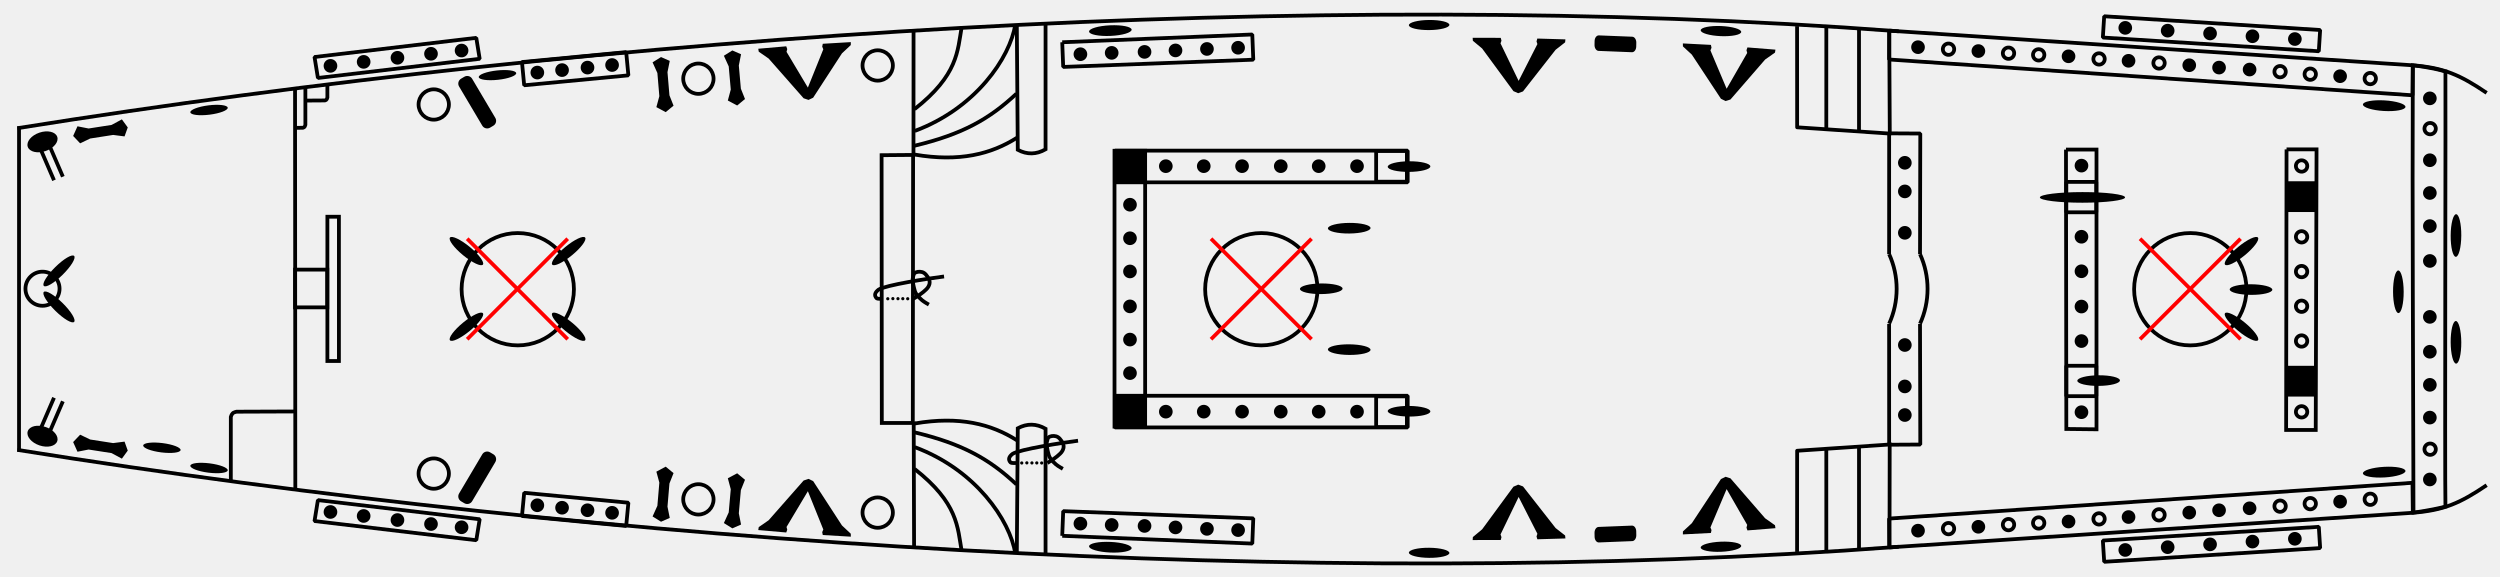
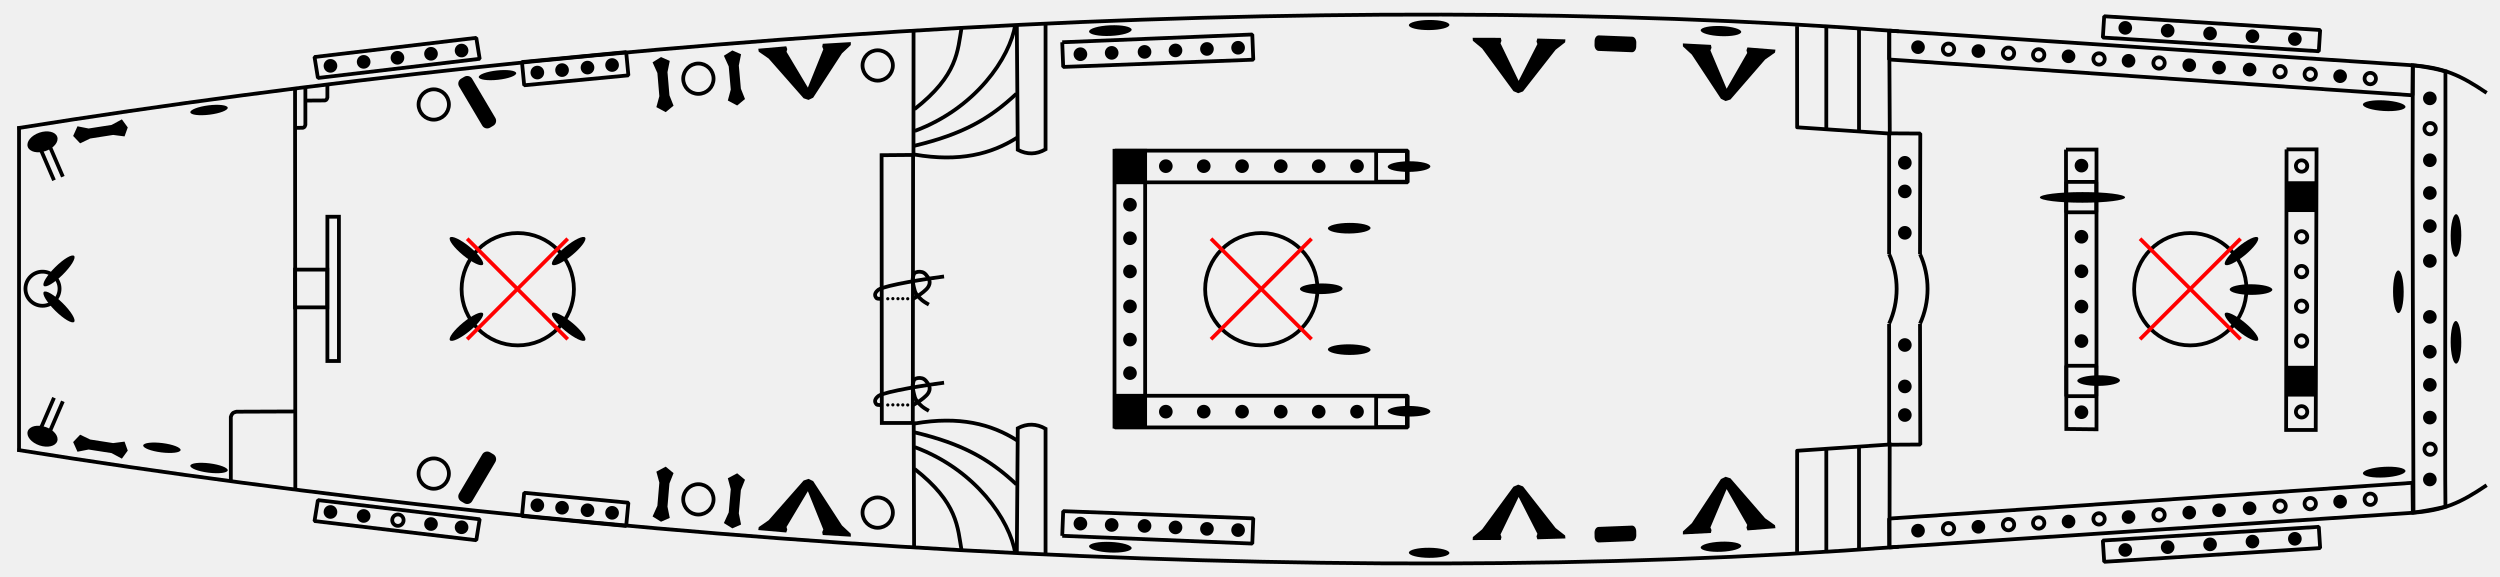
<svg xmlns="http://www.w3.org/2000/svg" xmlns:ns2="https://github.com/jolaf/rigging" xmlns:xlink="http://www.w3.org/1999/xlink" viewBox="1 -24 659 152" version="1.1" id="svg993" height="100%" width="100%">
  <defs id="defs4">
    <rect fill="currentColor" y="-0.809" x="277.269" height="146.642" width="220.711" id="deckMask" />
    <g stroke="currentColor" id="mastMask">
      <path id="path89" d="m 425.113,59.525 c 26.5,26.5 26.5,26.5 26.5,26.5 z" />
      <path id="path91" d="m 451.613,59.525 c -26.5,26.5 -26.5,26.5 -26.5,26.5 z" />
    </g>
    <circle stroke="currentColor" r="4" cy="398.091" cx="160.871" id="pipe" />
    <g id="pin">
      <circle style="fill:#ffffff;fill-opacity:0" cx="567.539" cy="28.152" transform="rotate(-8.297298)" r="2.7" id="circle8623" />
      <circle fill="currentColor" id="circle8296" r="1.8" transform="rotate(-8.297298)" cy="28.152" cx="567.539" />
    </g>
    <circle style="fill:none;stroke:currentColor" transform="rotate(-8.297298)" id="pinhole" cx="607.213" cy="138.775" r="1.5" />
    <ellipse fill="currentColor" transform="rotate(89.50973)" id="cleat" ry="5.615" rx="1.4" cy="-575.374" cx="3.721" />
    <rect fill="currentColor" ry="1.5" y="72.319" x="396.501" height="15" width="4" id="lcleat" />
    <path fill="currentColor" transform="matrix(0.8823634,0,0,1.004638,-152.5943,-25.94742)" d="m 215.31,40.277 -0.959,-2.798 v -6.102 l 0.959,-2.893 -2.499,-1.196 -2.652,1.196 1.162,2.893 v 6.102 l -1.161,2.798 2.652,1.514 z" id="xcleat" />
    <path fill="currentColor" d="m 426.259,54.267 -8.424,-11.107 -2.479,-2.004 -0.067,-0.781 7.404,-0.102 0.204,0.747 -0.238,0.713 4.927,9.807 4.791,-9.773 -0.238,-0.713 0.204,-0.747 7.404,0.102 -0.067,0.781 -2.479,2.004 -8.424,11.107 -1.259,0.493 z" id="kevel" />
    <rect fill="currentColor" transform="translate(-36.93956,-367.6302)" id="fist" width="8.109" height="8.109" x="324.097" y="408.336" />
    <g id="tackle" transform="matrix(-1,0,0,1,657.0613,84.96837)">
      <ellipse fill="currentColor" transform="rotate(-18.74917,-1131.871,-71.94031)" ry="2.557" rx="4.104" cy="420.366" cx="-74.057" id="path4323" />
      <path style="stroke:currentColor" d="m 61.959,411.73 3.977,9.218" id="path4328" transform="translate(-36.93956,-367.6302)" />
      <path style="stroke:currentColor" id="path4325" d="m 59.623,412.677 3.977,9.218" transform="translate(-36.93956,-367.6302)" />
    </g>
    <g id="knot" transform="translate(380.0305,-105.3119)">
      <path style="fill:none;stroke:currentColor" id="path4249" d="m 298.721,455.173 c -3.993,0.489 -15.46,2.284 -17.267,3.472 -0.874,0.684 -1.281,1.456 -0.505,2.273 0.295,0.218 1.515,0.126 1.515,0.126" />
      <path style="fill:none;stroke:currentColor" d="m 290.64,461.044 c 0,0 1.792,-1.092 2.589,-1.768 0.499,-0.424 1.088,-0.913 1.357,-1.421 0.27,-0.508 0.393,-0.888 0.316,-1.452 -0.077,-0.564 -0.8,-1.72 -1.438,-2.147 -0.638,-0.427 -1.581,-0.414 -2.192,-0.158 -0.612,0.256 -0.566,0.713 -0.758,1.357 -0.191,0.644 0.115,1.993 0.284,2.715 0.169,0.722 0.251,1.043 0.6,1.61 0.349,0.567 0.988,1.204 1.547,1.673 0.559,0.469 1.768,1.136 1.768,1.136" id="path4251" />
      <circle r="0.426" cy="461.044" cx="283.884" id="path4253" style="fill:currentColor" />
      <circle style="fill:currentColor" id="circle4255" cx="285.226" cy="461.013" r="0.426" />
      <circle style="fill:currentColor" r="0.426" cy="461.028" cx="286.568" id="circle4257" />
      <circle style="fill:currentColor" id="circle4259" cx="287.846" cy="461.028" r="0.426" />
      <circle r="0.426" cy="461.044" cx="289.14" id="circle4261" style="fill:currentColor" />
    </g>
  </defs>
  <g transform="translate(0,-20.6)" id="layer1">
    <g id="drawing">
      <g id="portDrawing" style="fill:none;stroke:currentColor">
        <path style="fill-rule:evenodd" d="M 5.599,30.388 C 160.19,5.668 347.851,-6.802 501.489,4.852 m 135.527,8.962 c 8.188,0.64 12.488,2.549 19.468,7.271" id="path4399" />
        <path class="rail" id="rect4158" d="m 499.005,4.684 c 0,0 138.012,9.13 138.012,9.13 0,0 -0.082,7.903 -0.082,7.903 0,0 -137.973,-9.434 -137.973,-9.434 0,0 0.044,-7.599 0.044,-7.599" style="fill-rule:evenodd;stroke-miterlimit:0" />
        <rect transform="matrix(0.997985,0.063452,-0.063107,0.998007,-36.91926,-367.6302)" class="rail" style="fill-rule:evenodd;stroke-linecap:round;stroke-miterlimit:0" id="rect4272" width="57.042" height="5.615" x="614.658" y="330.176" />
        <rect transform="translate(-36.91926,-367.6302)" class="solid" style="fill-rule:evenodd;stroke-miterlimit:0" id="rect4212" width="7.895" height="8.012" x="582.601" y="412.182" />
        <path class="rail" id="path4201" d="m 498.969,63.596 c 0,0 0.013,-31.846 0.013,-31.846 0,0 8.206,0.049 8.206,0.049 0,0 -0.072,31.797 -0.072,31.797" style="fill-rule:evenodd;stroke-miterlimit:0" />
        <g class="solid" id="g4442">
          <path style="fill-rule:evenodd;stroke-linejoin:round" d="m 474.71,3.488 c 0,0 0.018,26.671 0.018,26.671 0,0 24.696,1.671 24.696,1.671" id="path4436" />
          <path style="fill-rule:evenodd" d="m 491.034,31.603 c 0,0 0,-27.13 0,-27.13" id="path4438" />
          <path style="fill-rule:evenodd" d="m 482.413,30.658 c 0,0 0.006,-26.716 0.006,-26.716" id="path4440" />
        </g>
        <rect transform="translate(-36.91926,-367.6302)" class="solid" y="404.025" x="400.67" height="8.109" width="8.109" id="rect4227" style="fill-rule:evenodd;stroke-miterlimit:0" />
        <rect transform="translate(-36.91926,-367.6302)" class="rail" y="403.945" x="331.803" height="8.348" width="77.184" id="rect4231" style="fill-rule:evenodd;stroke-miterlimit:0" />
        <path class="rail" id="rect4238" d="m 281.003,7.737 c 0,0 50.101,-2.045 50.101,-2.045 0,0 0.262,6.643 0.262,6.643 0,0 -50.107,1.907 -50.107,1.907 0,0 -0.256,-6.505 -0.256,-6.505" style="fill-rule:evenodd;stroke-miterlimit:0" />
        <g class="solid" id="g2411">
          <path id="path4286" d="m 269.031,3.005 c 0,0 0.253,33.082 0.253,33.082 2.441,1.306 4.882,1.261 7.324,-0.126 0,0 0,-33.335 0,-33.335" style="fill-rule:evenodd" />
          <path id="path4302" d="m 242.135,37.35 c 11.722,2.006 20.149,-0.133 26.895,-4.419" style="fill-rule:evenodd" />
          <path id="path4300" d="m 242.099,35.007 c 12.578,-3.001 19.725,-7.042 26.841,-13.718" style="fill-rule:evenodd" />
          <path id="path4298" d="M 242.135,31.116 C 258.141,25.17 267.233,11.895 268.652,3.005" style="fill-rule:evenodd" />
          <path id="path4296" d="M 242.066,25.379 C 253.549,16.384 253.398,10.039 254.51,3.637" style="fill-rule:evenodd" />
        </g>
        <use transform="translate(71.49064,-384.2342)" height="100%" width="100%" id="use11168" xlink:href="#pipe" y="0" x="0" />
        <use transform="translate(24.2244,-380.7455)" height="100%" width="100%" id="use11170" xlink:href="#pipe" y="0" x="0" />
        <rect transform="rotate(-5.435147,-3891.007,205.0834)" class="rail" style="fill-rule:evenodd;stroke-miterlimit:0" id="rect4267" width="27.593" height="6.154" x="138.673" y="395.494" />
        <rect transform="matrix(0.993053,-0.117668,0.159682,0.987169,-36.91926,-367.6302)" class="rail" ry="0" y="391.192" x="58.768" height="5.599" width="42.94" id="rect4281" style="fill-rule:evenodd;stroke-miterlimit:0" />
        <use transform="translate(-45.53723,-373.9462)" height="100%" width="100%" id="use11166" xlink:href="#pipe" y="0" x="0" />
      </g>
      <use transform="matrix(1,0,0,-1,0,145.5797)" xlink:href="#portDrawing" id="use405" x="0" y="0" width="100%" height="100%" />
      <path class="rail" style="fill:none;stroke:currentColor" id="path4294" d="m 645.621,15.449 c -3.876,-1.16 -8.605,-1.635 -8.605,-1.635 -0.16,38.87 0.115,82.335 0.176,117.905 0,0 3.887,-0.461 8.424,-1.564 -0.182,-8.555 0.077,-111.18 0.004,-114.706 0,0 -2.6e-4,0 -2.6e-4,0" />
      <path class="rail" id="rect4333" d="m 603.734,35.978 c 0,0 7.908,0 7.908,0 0,0 -0.217,73.963 -0.217,73.963 0,0 -7.8,0 -7.8,0 0,0 0.108,-73.963 0.108,-73.963" style="fill:none;stroke:currentColor" />
      <circle class="solid" r="14.805" cy="72.838" cx="578.359" id="path4330" style="fill:none;stroke:currentColor" />
      <path class="rail" id="rect4326" d="m 545.591,36.028 c 0,0 8.047,0 8.047,0 0,0 0,73.736 0,73.736 0,0 -7.955,-0.091 -7.955,-0.091 0,0 -0.091,-73.645 -0.091,-73.645" style="fill:none;stroke:currentColor" />
      <g class="solid" style="fill:none;stroke:currentColor" id="g4318">
        <path d="m 507.125,63.596 c 1.304,2.875 1.979,5.997 1.979,9.164 0,3.167 -0.675,6.288 -1.979,9.164" id="path4211" />
        <path d="m 498.978,63.596 c 1.304,2.875 1.979,5.997 1.979,9.164 0,3.167 -0.675,6.288 -1.979,9.164" id="path4312" />
      </g>
      <path style="fill:none;stroke:currentColor" d="m 499.075,140.577 c 0,0 0.05,-27.332 0.05,-27.332 m 0.022,-81.024 c 0,0 -0.143,-27.537 -0.143,-27.537" id="path4434" />
      <circle class="solid " style="fill:none;stroke:currentColor" id="circle327" cx="333.481" cy="72.838" r="14.805" />
      <path class="rail" style="fill:none;stroke:currentColor" d="m 302.86,109.064 c 0,0 -8.075,0 -8.075,0 0,0 0,-72.72 0,-72.72 0,0 8.075,0 8.075,0 0,0 0,72.72 0,72.72" id="path4336" />
      <path id="path4288" d="m 241.953,140.828 c 0,0 -0.103,-33.102 -0.103,-33.102 M 241.79,37.765 c 0,0 0.024,-33.476 0.024,-33.476" style="fill:none;stroke:currentColor" />
      <path class="solid" style="fill:none;stroke:currentColor" d="m 241.694,37.439 c 0,0 -8.306,0.069 -8.306,0.069 -0.004,16.806 0.062,53.776 0.058,70.582 0,0 8.168,0 8.168,0 0.004,-16.806 0.076,-53.845 0.08,-70.651 0,0 0,-5e-5 0,-5e-5" id="path4060" />
      <circle class="solid" r="14.805" cy="72.838" cx="137.481" id="circle329" style="fill:none;stroke:currentColor" />
      <rect class="solid" y="53.73" x="87.298" height="38.031" width="3.041" id="rect4322" style="fill:none;stroke:currentColor" />
      <rect class="solid" y="67.672" x="78.789" height="9.949" width="8.482" id="rect4317" style="fill:none;stroke:currentColor" />
      <path class="solid" style="fill:none;stroke:currentColor" d="m 87.296,19.031 c 0,0 0,3.28 0,3.28 -0.175,0.713 -0.438,0.672 -0.685,0.766 0,0 -5.025,0.035 -5.025,0.035" id="path4887" />
      <path class="solid" id="path4306" d="m 81.496,19.331 c 0,0 0,10.18 0,10.18 -0.175,0.713 -0.438,0.672 -0.685,0.766 0,0 -2.226,0.035 -2.226,0.035" style="fill:none;stroke:currentColor" />
      <path style="fill:none;stroke:currentColor" d="m 78.845,125.846 c 0,0 -0.072,-106.204 -0.072,-106.204" id="path4304" />
      <path class="solid" style="fill:none;stroke:currentColor" d="m 61.845,123.311 c 0,0 0,-16.814 0,-16.814 0.389,-1.278 0.973,-1.205 1.523,-1.374 0,0 15.251,-0.062 15.251,-0.062" id="path4412" />
      <circle class="solid" r="4.495" cy="72.707" cx="12.204" id="circle4314" style="fill:none;stroke:currentColor" />
      <path id="path4069" d="m 6.016,115.679 c 0,0 0,-85.785 0,-85.785" style="fill:none;stroke:currentColor" />
    </g>
  </g>
  <g transform="translate(0,-20.6)" id="layer2" style="display:none">
    <g style="color:#ffffff" class="modeDependent which" id="deckMasks">
      <use style="stroke-width:1.001" height="100%" width="100%" y="0" x="0" transform="matrix(0.7178498,0,0,1,299.4258,0)" ns2:deck="fore" class="deckMask" xlink:href="#deckMask" id="use758" />
      <use style="stroke-width:0.999" transform="matrix(1.00258,0,0,1,-0.8020163,0)" height="100%" width="100%" y="0" x="0" ns2:deck="main" class="deckMask" xlink:href="#deckMask" id="use760" />
      <use style="stroke-width:1.01" height="100%" width="100%" y="0" x="0" transform="matrix(1.23109,0,0,1,-335.8762,0)" ns2:deck="stern" class="deckMask" xlink:href="#deckMask" id="use668" />
    </g>
  </g>
  <g transform="translate(0,-20.6)" id="layer3">
    <g style="color:#ff0000" class="modeDependent where" id="mastMasks">
      <use height="100%" width="100%" y="0" x="0" transform="translate(140)" ns2:mast="fore" class="mastMask" xlink:href="#mastMask" id="use89" />
      <use height="100%" width="100%" y="0" x="0" transform="translate(-104.8899)" ns2:mast="main" class="mastMask" xlink:href="#mastMask" id="use336" />
      <use height="100%" width="100%" y="0" x="0" transform="translate(-300.9661)" ns2:mast="mizzen" class="mastMask" xlink:href="#mastMask" id="use338" />
    </g>
  </g>
  <g transform="translate(0,-20.6)" id="layer4">
    <g transform="translate(0.02029647,-7.1415848e-6)" id="points">
      <g id="portPoints" ns2:side="port">
        <g ns2:deck="fore" ns2:rail="behindFront" id="g1143">
          <use x="0" y="0" xlink:href="#cleat" id="use4877" transform="rotate(-89.09961,642.2966,-8.333565)" width="100%" height="100%" />
        </g>
        <g ns2:deck="fore" ns2:rail="frontRail" id="g4296" ns2:isAcross="true" transform="translate(0,-1.124999)">
          <use x="0" y="0" xlink:href="#pin" id="use4878" transform="translate(75.82837,120.558)" width="100%" height="100%" />
          <use x="0" y="0" xlink:href="#pin" id="use4880" transform="translate(75.82837,111.3648)" width="100%" height="100%" />
          <use x="0" y="0" xlink:href="#pin" id="use4882" transform="translate(75.82837,102.6395)" width="100%" height="100%" />
          <use x="0" y="0" xlink:href="#pin" id="use4886" transform="translate(75.82833,94.00795)" width="100%" height="100%" />
          <use x="0" y="0" xlink:href="#pinhole" id="use4884" transform="translate(20.68006,-18.06192)" width="100%" height="100%" />
          <use x="0" y="0" xlink:href="#pin" id="use4888" transform="translate(75.82833,77.69545)" width="100%" height="100%" />
        </g>
        <g id="g826" ns2:rail="onDeckFront" ns2:deck="fore" transform="rotate(-33.82482,358.4877,-866.822)">
          <use x="0" y="0" xlink:href="#cleat" id="use4869" transform="rotate(37.61055,293.7698,-704.8099)" width="100%" height="100%" />
        </g>
        <g ns2:deck="fore" ns2:rail="sideRail" id="g4304" transform="rotate(3.868472,821.8682,-178.4431)">
          <use x="0" y="0" xlink:href="#pinhole" id="use4812" transform="translate(18.54907,-19.60354)" width="100%" height="100%" />
          <use x="0" y="0" xlink:href="#pin" id="use4814" transform="translate(65.80175,84.04969)" width="100%" height="100%" />
          <use x="0" y="0" xlink:href="#pinhole" id="use4818" transform="translate(2.687874,-19.6877)" width="100%" height="100%" />
          <use x="0" y="0" xlink:href="#pinhole" id="use4816" transform="translate(-5.28586,-19.8119)" width="100%" height="100%" />
          <use x="0" y="0" xlink:href="#pin" id="use4820" transform="translate(41.8784,83.90932)" width="100%" height="100%" />
          <use x="0" y="0" xlink:href="#pin" id="use4822" transform="translate(33.81339,83.936)" width="100%" height="100%" />
          <use x="0" y="0" xlink:href="#pin" id="use4824" transform="translate(25.92968,83.85081)" width="100%" height="100%" />
          <use x="0" y="0" xlink:href="#pinhole" id="use4826" transform="translate(-37.27823,-19.94317)" width="100%" height="100%" />
          <use x="0" y="0" xlink:href="#pin" id="use4828" transform="translate(9.885951,83.76302)" width="100%" height="100%" />
          <use x="0" y="0" xlink:href="#pinhole" id="use4830" transform="translate(-53.12793,-19.94072)" width="100%" height="100%" />
          <use x="0" y="0" xlink:href="#pin" id="use4832" transform="translate(-5.974521,83.64781)" width="100%" height="100%" />
          <use x="0" y="0" xlink:href="#pinhole" id="use4834" transform="translate(-69.07567,-19.94292)" width="100%" height="100%" />
          <use x="0" y="0" xlink:href="#pinhole" id="use4836" transform="translate(-77.0407,-19.84125)" width="100%" height="100%" />
          <use x="0" y="0" xlink:href="#pin" id="use4840" transform="translate(-29.78216,83.87078)" width="100%" height="100%" />
          <use x="0" y="0" xlink:href="#pinhole" id="use4838" transform="translate(-92.89051,-19.82658)" width="100%" height="100%" />
          <use x="0" y="0" xlink:href="#pin" id="use4842" transform="translate(-45.72429,83.92364)" width="100%" height="100%" />
        </g>
        <g transform="rotate(3.769449,6421.582,-164.8964)" id="g5102" ns2:deck="fore" ns2:rail="shroudsRail">
          <use x="0" y="0" xlink:href="#pin" id="use4853" transform="translate(64.11891,442.8958)" width="100%" height="100%" />
          <use x="0" y="0" xlink:href="#pin" id="use4851" transform="translate(52.91861,442.8958)" width="100%" height="100%" />
          <use x="0" y="0" xlink:href="#pin" id="use4849" transform="translate(41.71926,442.8958)" width="100%" height="100%" />
          <use x="0" y="0" xlink:href="#pin" id="use4847" transform="translate(30.51896,442.8958)" width="100%" height="100%" />
          <use x="0" y="0" xlink:href="#pin" id="use4845" transform="translate(19.31865,442.8958)" width="100%" height="100%" />
        </g>
        <g ns2:deck="fore" ns2:rail="frontFists" id="g1149" transform="translate(316.2579,3.526502)">
          <use height="100%" width="100%" id="use10664" transform="translate(0.1057145,0.1483681)" xlink:href="#fist" y="0" x="0" />
        </g>
        <g transform="translate(0.5268181)" id="g5002">
          <use height="100%" width="100%" transform="translate(-13.73291,18.49365)" id="use4991" xlink:href="#pinhole" y="0" x="0" />
          <use height="100%" width="100%" transform="translate(-13.73291,9.333698)" id="use4989" xlink:href="#pinhole" y="0" x="0" />
          <use height="100%" width="100%" transform="translate(-13.73291,-9.338379)" id="use4987" xlink:href="#pinhole" y="0" x="0" />
        </g>
        <g transform="translate(446.7934,-2.641305)" id="g1383" ns2:rail="atMastSide" ns2:deck="fore">
          <use x="0" y="0" xlink:href="#cleat" id="use1381" transform="matrix(0.766927,-0.6417344,-0.6417344,-0.766927,-297.0064,433.7506)" width="100%" height="100%" />
        </g>
        <g ns2:deck="fore" ns2:rail="behindMastRail" id="g4334" ns2:isAcross="true" transform="translate(0.175606)">
          <use x="0" y="0" xlink:href="#pin" id="use4920" transform="translate(-16.18084,122.1517)" width="100%" height="100%" />
          <use x="0" y="0" xlink:href="#pin" id="use4922" transform="translate(-16.18084,113.0523)" width="100%" height="100%" />
          <use x="0" y="0" xlink:href="#pin" id="use4924" transform="translate(-16.18084,94.30326)" width="100%" height="100%" />
        </g>
        <g ns2:deck="fore" ns2:rail="backRail" id="g4384" ns2:isAcross="true" transform="translate(-7.225649,-5.437401)">
          <use x="0" y="0" xlink:href="#pin" id="use4905" transform="translate(-55.34016,117.4538)" width="100%" height="100%" />
          <use x="0" y="0" xlink:href="#pin" id="use4907" transform="translate(-55.34016,106.5357)" width="100%" height="100%" />
          <use x="0" y="0" xlink:href="#pin" id="use4909" transform="translate(-55.34016,98.99535)" width="100%" height="100%" />
        </g>
        <g ns2:deck="main" ns2:rail="bulwark" id="g4357">
          <use x="0" y="0" xlink:href="#kevel" id="use4823" transform="rotate(3.768461,921.2961,469.4407)" width="100%" height="100%" />
          <use x="0" y="0" xlink:href="#cleat" id="use4918" transform="matrix(0.9503867,0.04800109,-0.04800109,0.9503867,-92.27082,-21.67918)" width="100%" height="100%" />
          <use x="0" y="0" xlink:href="#lcleat" id="use4944" transform="matrix(-0.01971953,1.022046,-0.7328132,-0.02912583,493.1532,-396.8143)" width="100%" height="100%" style="stroke-width:1.167" />
          <use x="0" y="0" xlink:href="#kevel" id="use4825" transform="rotate(0.9,2554.819,-1639.258)" width="100%" height="100%" />
          <use x="0" y="0" xlink:href="#cleat" id="use4933" transform="matrix(0.9507373,0,0,0.9507373,-169.3395,4.341369)" width="100%" height="100%" />
        </g>
        <g ns2:deck="main" ns2:rail="frontPillars" id="g1161" transform="translate(0.3998641,-4.50021)">
          <use x="0" y="0" xlink:href="#cleat" id="use4893" transform="translate(-203.3822,46.21481)" width="100%" height="100%" />
        </g>
        <g ns2:deck="main" ns2:rail="onDeckFront" id="g1164" transform="translate(-10.63606,4.599977)">
          <use x="0" y="0" xlink:href="#cleat" id="use4897" transform="translate(-208.1147,53.35763)" width="100%" height="100%" />
        </g>
        <g ns2:deck="main" ns2:rail="sideMastRail" id="g4366" transform="translate(7.599995,-4.399712)">
          <use x="0" y="0" xlink:href="#pin" id="use4801" transform="translate(-214.5712,98.84545)" width="100%" height="100%" />
          <use x="0" y="0" xlink:href="#pin" id="use4799" transform="translate(-224.6702,98.84545)" width="100%" height="100%" />
          <use x="0" y="0" xlink:href="#pin" id="use4795" transform="translate(-234.6702,98.84545)" width="100%" height="100%" />
          <use x="0" y="0" xlink:href="#pin" id="use4793" transform="translate(-244.8712,98.84545)" width="100%" height="100%" />
          <use x="0" y="0" xlink:href="#pin" id="use4791" transform="translate(-254.9702,98.84545)" width="100%" height="100%" />
          <use x="0" y="0" xlink:href="#pin" id="use4789" transform="translate(-264.9702,98.84545)" width="100%" height="100%" />
        </g>
        <g ns2:deck="main" ns2:rail="backFists" id="g1158" transform="translate(7.600336,-4.299942)">
          <use x="0" y="0" xlink:href="#fist" transform="translate(0.1057145,0.1483681)" id="use9904" width="100%" height="100%" />
        </g>
        <g ns2:deck="main" ns2:rail="behindMastRail" id="g4374" ns2:isAcross="true" transform="translate(7.500264,-0.8001341)">
          <use x="0" y="0" xlink:href="#pin" transform="translate(-274.3165,122.9979)" width="100%" height="100%" id="use11352" />
          <use id="use11350" height="100%" width="100%" transform="translate(-274.3165,114.247)" xlink:href="#pin" y="0" x="0" />
          <use x="0" y="0" xlink:href="#pin" transform="translate(-274.3165,105.4078)" width="100%" height="100%" id="use11281" />
        </g>
        <g ns2:deck="main" ns2:rail="sideRail" id="g4358" transform="rotate(-2.277394,278.9201,10.61171)">
          <use x="0" y="0" xlink:href="#pin" id="use1177" width="100%" height="100%" transform="translate(-238.3006,65.15241)" />
          <use x="0" y="0" xlink:href="#pin" id="use1175" width="100%" height="100%" transform="translate(-246.5153,65.1477)" />
+           <use x="0" y="0" xlink:href="#pin" id="use1171" width="100%" height="100%" transform="translate(-254.8141,65.20295)" />
          <use x="0" y="0" xlink:href="#pin" id="use1173" width="100%" height="100%" transform="translate(-262.9858,65.26682)" />
-           <use x="0" y="0" xlink:href="#pin" id="use1171" width="100%" height="100%" transform="translate(-254.8141,65.20295)" />
          <use x="0" y="0" xlink:href="#pin" id="use1169" transform="translate(-271.65,65.18004)" width="100%" height="100%" />
          <use x="0" y="0" xlink:href="#pin" id="use1167" transform="translate(-279.9012,65.20606)" width="100%" height="100%" />
        </g>
        <g ns2:deck="main" ns2:rail="aboveRail" id="g1155" transform="rotate(0.2,349.3027,-2298.312)">
          <use x="0" y="0" xlink:href="#cleat" id="use4885" transform="rotate(-2.286556,590.1595,6858.634)" width="100%" height="100%" />
        </g>
        <g ns2:deck="stern" ns2:rail="sideRail" id="g4420" transform="rotate(-1,69.43296,1381.305)">
          <use x="0" y="0" xlink:href="#pin" id="use1142" transform="translate(-379.4827,69.61231)" width="100%" height="100%" />
          <use x="0" y="0" xlink:href="#pin" id="use1146" transform="translate(-385.971,70.17701)" width="100%" height="100%" />
          <use x="0" y="0" xlink:href="#pin" id="use1148" width="100%" height="100%" transform="translate(-392.6897,70.72228)" />
          <use x="0" y="0" xlink:href="#pin" id="use1144" transform="translate(-399.2173,71.25848)" width="100%" height="100%" />
        </g>
        <g ns2:deck="stern" ns2:rail="atMast" id="g4475" transform="translate(5.839674,-2.641305)">
+           <use height="100%" width="100%" transform="matrix(0.766927,-0.6417344,-0.6417344,-0.766927,-297.0064,433.7506)" id="use1371" xlink:href="#cleat" y="0" x="0" />
          <use x="0" y="0" xlink:href="#cleat" id="use4831" transform="rotate(-140.0787,358.8379,115.1559)" width="100%" height="100%" />
-           <use height="100%" width="100%" transform="matrix(0.766927,-0.6417344,-0.6417344,-0.766927,-297.0064,433.7506)" id="use1371" xlink:href="#cleat" y="0" x="0" />
        </g>
        <g ns2:deck="stern" ns2:rail="shroudsRail" id="g4413" transform="rotate(-0.7,172.9513,2205.137)">
          <use x="0" y="0" xlink:href="#pin" id="use1121" transform="translate(-416.1859,63.51881)" width="100%" height="100%" />
          <use x="0" y="0" xlink:href="#pin" id="use1119" transform="translate(-424.256,64.27546)" width="100%" height="100%" />
          <use x="0" y="0" xlink:href="#pin" id="use1123" transform="translate(-433.1106,65.22053)" width="100%" height="100%" />
          <use x="0" y="0" xlink:href="#pin" id="use1125" transform="translate(-442.0327,66.18556)" width="100%" height="100%" />
          <use x="0" y="0" xlink:href="#pin" id="use1117" transform="translate(-450.7941,67.13046)" width="100%" height="100%" />
        </g>
        <g ns2:deck="stern" ns2:rail="poopFlagstaff" id="g1200" ns2:ignoreDeck="true" transform="rotate(-44.18802,53.02701,59.23215)">
          <use x="0" y="0" xlink:href="#cleat" id="use4807" transform="translate(-554.6517,41.28822)" width="100%" height="100%" />
        </g>
      </g>
      <g id="starboardPoints" transform="matrix(1,0,0,-1,0,145.5166)" ns2:side="starboard">
        <g id="g615" ns2:rail="behindFront" ns2:deck="fore">
          <use height="100%" width="100%" transform="rotate(-89.09961,642.2966,-8.333565)" id="use613" xlink:href="#cleat" y="0" x="0" />
        </g>
        <g transform="translate(0,-1.124999)" ns2:isAcross="true" id="g629" ns2:rail="frontRail" ns2:deck="fore">
          <use height="100%" width="100%" transform="translate(75.82837,120.558)" id="use617" xlink:href="#pin" y="0" x="0" />
          <use height="100%" width="100%" transform="translate(75.82837,111.3648)" id="use619" xlink:href="#pin" y="0" x="0" />
          <use height="100%" width="100%" transform="translate(75.82837,102.6395)" id="use621" xlink:href="#pin" y="0" x="0" />
          <use height="100%" width="100%" transform="translate(75.82833,94.00795)" id="use623" xlink:href="#pin" y="0" x="0" />
          <use height="100%" width="100%" transform="translate(20.68006,-18.06192)" id="use625" xlink:href="#pinhole" y="0" x="0" />
          <use height="100%" width="100%" transform="translate(75.82833,77.69545)" id="use627" xlink:href="#pin" y="0" x="0" />
        </g>
        <g transform="rotate(-33.82482,358.4877,-866.822)" ns2:deck="fore" ns2:rail="onDeckFront" id="g633">
          <use height="100%" width="100%" transform="rotate(37.61055,293.7698,-704.8099)" id="use631" xlink:href="#cleat" y="0" x="0" />
        </g>
        <g transform="rotate(3.868472,821.8682,-178.4431)" id="g667" ns2:rail="sideRail" ns2:deck="fore">
          <use height="100%" width="100%" transform="translate(18.54907,-19.60354)" id="use635" xlink:href="#pinhole" y="0" x="0" />
          <use height="100%" width="100%" transform="translate(65.80175,84.04969)" id="use637" xlink:href="#pin" y="0" x="0" />
          <use height="100%" width="100%" transform="translate(2.687874,-19.6877)" id="use639" xlink:href="#pinhole" y="0" x="0" />
          <use height="100%" width="100%" transform="translate(-5.28586,-19.8119)" id="use641" xlink:href="#pinhole" y="0" x="0" />
          <use height="100%" width="100%" transform="translate(41.8784,83.90932)" id="use643" xlink:href="#pin" y="0" x="0" />
          <use height="100%" width="100%" transform="translate(33.81339,83.936)" id="use645" xlink:href="#pin" y="0" x="0" />
          <use height="100%" width="100%" transform="translate(25.92968,83.85081)" id="use647" xlink:href="#pin" y="0" x="0" />
          <use height="100%" width="100%" transform="translate(-37.27823,-19.94317)" id="use649" xlink:href="#pinhole" y="0" x="0" />
          <use height="100%" width="100%" transform="translate(9.885951,83.76302)" id="use651" xlink:href="#pin" y="0" x="0" />
          <use height="100%" width="100%" transform="translate(-53.12793,-19.94072)" id="use653" xlink:href="#pinhole" y="0" x="0" />
          <use height="100%" width="100%" transform="translate(-5.974521,83.64781)" id="use655" xlink:href="#pin" y="0" x="0" />
          <use height="100%" width="100%" transform="translate(-69.07567,-19.94292)" id="use657" xlink:href="#pinhole" y="0" x="0" />
          <use height="100%" width="100%" transform="translate(-77.0407,-19.84125)" id="use659" xlink:href="#pinhole" y="0" x="0" />
          <use height="100%" width="100%" transform="translate(-29.78216,83.87078)" id="use661" xlink:href="#pin" y="0" x="0" />
          <use height="100%" width="100%" transform="translate(-92.89051,-19.82658)" id="use663" xlink:href="#pinhole" y="0" x="0" />
          <use height="100%" width="100%" transform="translate(-45.72429,83.92364)" id="use665" xlink:href="#pin" y="0" x="0" />
        </g>
        <g ns2:rail="shroudsRail" ns2:deck="fore" id="g679" transform="rotate(3.769449,6421.582,-164.8964)">
          <use height="100%" width="100%" transform="translate(64.11891,442.8958)" id="use669" xlink:href="#pin" y="0" x="0" />
          <use height="100%" width="100%" transform="translate(52.91861,442.8958)" id="use671" xlink:href="#pin" y="0" x="0" />
          <use height="100%" width="100%" transform="translate(41.71926,442.8958)" id="use673" xlink:href="#pin" y="0" x="0" />
          <use height="100%" width="100%" transform="translate(30.51896,442.8958)" id="use675" xlink:href="#pin" y="0" x="0" />
          <use height="100%" width="100%" transform="translate(19.31865,442.8958)" id="use677" xlink:href="#pin" y="0" x="0" />
        </g>
        <g transform="translate(316.2579,3.526502)" id="g683" ns2:rail="frontFists" ns2:deck="fore">
          <use x="0" y="0" xlink:href="#fist" transform="translate(0.1057145,0.1483681)" id="use681" width="100%" height="100%" />
        </g>
        <g id="g691" transform="translate(0.5268181)">
          <use x="0" y="0" xlink:href="#pinhole" id="use685" transform="translate(-13.73291,18.49365)" width="100%" height="100%" />
          <use x="0" y="0" xlink:href="#pinhole" id="use687" transform="translate(-13.73291,9.333698)" width="100%" height="100%" />
          <use x="0" y="0" xlink:href="#pinhole" id="use689" transform="translate(-13.73291,-9.338379)" width="100%" height="100%" />
        </g>
        <g ns2:deck="fore" ns2:rail="atMastSide" id="g695" transform="translate(446.7934,-2.641305)">
          <use height="100%" width="100%" transform="matrix(0.766927,-0.6417344,-0.6417344,-0.766927,-297.0064,433.7506)" id="use693" xlink:href="#cleat" y="0" x="0" />
        </g>
        <g transform="translate(0.175606)" ns2:isAcross="true" id="g703" ns2:rail="behindMastRail" ns2:deck="fore">
          <use height="100%" width="100%" transform="translate(-16.18084,122.1517)" id="use697" xlink:href="#pin" y="0" x="0" />
          <use height="100%" width="100%" transform="translate(-16.18084,113.0523)" id="use699" xlink:href="#pin" y="0" x="0" />
          <use height="100%" width="100%" transform="translate(-16.18084,94.30326)" id="use701" xlink:href="#pin" y="0" x="0" />
        </g>
        <g transform="translate(-7.225649,-5.437401)" ns2:isAcross="true" id="g711" ns2:rail="backRail" ns2:deck="fore">
          <use height="100%" width="100%" transform="translate(-55.34016,117.4538)" id="use705" xlink:href="#pin" y="0" x="0" />
          <use height="100%" width="100%" transform="translate(-55.34016,106.5357)" id="use707" xlink:href="#pin" y="0" x="0" />
          <use height="100%" width="100%" transform="translate(-55.34016,98.99535)" id="use709" xlink:href="#pin" y="0" x="0" />
        </g>
        <g id="g723" ns2:rail="bulwark" ns2:deck="main">
          <use height="100%" width="100%" transform="rotate(3.768461,921.2961,469.4407)" id="use713" xlink:href="#kevel" y="0" x="0" />
          <use height="100%" width="100%" transform="matrix(0.9503867,0.04800109,-0.04800109,0.9503867,-92.27082,-21.67918)" id="use715" xlink:href="#cleat" y="0" x="0" />
          <use style="stroke-width:1.167" height="100%" width="100%" transform="matrix(-0.01971953,1.022046,-0.7328132,-0.02912583,493.1532,-396.8143)" id="use717" xlink:href="#lcleat" y="0" x="0" />
          <use height="100%" width="100%" transform="rotate(0.9,2554.819,-1639.258)" id="use719" xlink:href="#kevel" y="0" x="0" />
          <use height="100%" width="100%" transform="matrix(0.9507373,0,0,0.9507373,-169.3395,4.341369)" id="use721" xlink:href="#cleat" y="0" x="0" />
        </g>
        <g transform="translate(0.3998641,-4.50021)" id="g727" ns2:rail="frontPillars" ns2:deck="main">
          <use height="100%" width="100%" transform="translate(-203.3822,46.21481)" id="use725" xlink:href="#cleat" y="0" x="0" />
        </g>
        <g transform="translate(-10.63606,4.599977)" id="g731" ns2:rail="onDeckFront" ns2:deck="main">
          <use height="100%" width="100%" transform="translate(-208.1147,53.35763)" id="use729" xlink:href="#cleat" y="0" x="0" />
        </g>
        <g transform="translate(7.599995,-4.399712)" id="g745" ns2:rail="sideMastRail" ns2:deck="main">
          <use height="100%" width="100%" transform="translate(-214.5712,98.84545)" id="use733" xlink:href="#pin" y="0" x="0" />
          <use height="100%" width="100%" transform="translate(-224.6702,98.84545)" id="use735" xlink:href="#pin" y="0" x="0" />
          <use height="100%" width="100%" transform="translate(-234.6702,98.84545)" id="use737" xlink:href="#pin" y="0" x="0" />
          <use height="100%" width="100%" transform="translate(-244.8712,98.84545)" id="use739" xlink:href="#pin" y="0" x="0" />
          <use height="100%" width="100%" transform="translate(-254.9702,98.84545)" id="use741" xlink:href="#pin" y="0" x="0" />
          <use height="100%" width="100%" transform="translate(-264.9702,98.84545)" id="use743" xlink:href="#pin" y="0" x="0" />
        </g>
        <g transform="translate(7.600336,-4.299942)" id="g749" ns2:rail="backFists" ns2:deck="main">
          <use height="100%" width="100%" id="use747" transform="translate(0.1057145,0.1483681)" xlink:href="#fist" y="0" x="0" />
        </g>
        <g transform="translate(7.500264,-0.8001341)" ns2:isAcross="true" id="g757" ns2:rail="behindMastRail" ns2:deck="main">
          <use id="use751" height="100%" width="100%" transform="translate(-274.3165,122.9979)" xlink:href="#pin" y="0" x="0" />
          <use x="0" y="0" xlink:href="#pin" transform="translate(-274.3165,114.247)" width="100%" height="100%" id="use753" />
          <use id="use755" height="100%" width="100%" transform="translate(-274.3165,105.4078)" xlink:href="#pin" y="0" x="0" />
        </g>
        <g transform="rotate(-2.277394,278.9201,10.61171)" id="g771" ns2:rail="sideRail" ns2:deck="main">
          <use transform="translate(-238.3006,65.15241)" height="100%" width="100%" id="use759" xlink:href="#pin" y="0" x="0" />
          <use transform="translate(-246.5153,65.1477)" height="100%" width="100%" id="use761" xlink:href="#pin" y="0" x="0" />
+           <use transform="translate(-254.8141,65.20295)" height="100%" width="100%" id="use765" xlink:href="#pin" y="0" x="0" />
          <use transform="translate(-262.9858,65.26682)" height="100%" width="100%" id="use763" xlink:href="#pin" y="0" x="0" />
-           <use transform="translate(-254.8141,65.20295)" height="100%" width="100%" id="use765" xlink:href="#pin" y="0" x="0" />
          <use height="100%" width="100%" transform="translate(-271.65,65.18004)" id="use767" xlink:href="#pin" y="0" x="0" />
          <use height="100%" width="100%" transform="translate(-279.9012,65.20606)" id="use769" xlink:href="#pin" y="0" x="0" />
        </g>
        <g transform="rotate(0.2,349.3027,-2298.312)" id="g775" ns2:rail="aboveRail" ns2:deck="main">
          <use height="100%" width="100%" transform="rotate(-2.286556,590.1595,6858.634)" id="use773" xlink:href="#cleat" y="0" x="0" />
        </g>
        <g transform="rotate(-1,69.43296,1381.305)" id="g785" ns2:rail="sideRail" ns2:deck="stern">
          <use height="100%" width="100%" transform="translate(-379.4827,69.61231)" id="use777" xlink:href="#pin" y="0" x="0" />
          <use height="100%" width="100%" transform="translate(-385.971,70.17701)" id="use779" xlink:href="#pin" y="0" x="0" />
          <use transform="translate(-392.6897,70.72228)" height="100%" width="100%" id="use781" xlink:href="#pin" y="0" x="0" />
          <use height="100%" width="100%" transform="translate(-399.2173,71.25848)" id="use783" xlink:href="#pin" y="0" x="0" />
        </g>
        <g transform="translate(5.839674,-2.641305)" id="g791" ns2:rail="atMast" ns2:deck="stern">
+           <use x="0" y="0" xlink:href="#cleat" id="use789" transform="matrix(0.766927,-0.6417344,-0.6417344,-0.766927,-297.0064,433.7506)" width="100%" height="100%" />
          <use height="100%" width="100%" transform="rotate(-140.0787,358.8379,115.1559)" id="use787" xlink:href="#cleat" y="0" x="0" />
-           <use x="0" y="0" xlink:href="#cleat" id="use789" transform="matrix(0.766927,-0.6417344,-0.6417344,-0.766927,-297.0064,433.7506)" width="100%" height="100%" />
        </g>
        <g transform="rotate(-0.7,172.9513,2205.137)" id="g803" ns2:rail="shroudsRail" ns2:deck="stern">
          <use height="100%" width="100%" transform="translate(-416.1859,63.51881)" id="use793" xlink:href="#pin" y="0" x="0" />
          <use height="100%" width="100%" transform="translate(-424.256,64.27546)" id="use795" xlink:href="#pin" y="0" x="0" />
-           <use height="100%" width="100%" transform="translate(-433.1106,65.22053)" id="use797" xlink:href="#pin" y="0" x="0" />
+           <use height="100%" width="100%" transform="translate(-488.2134,-38.54971)" id="use797" xlink:href="#pinhole" y="0" x="0" />
          <use height="100%" width="100%" transform="translate(-442.0327,66.18556)" id="use799" xlink:href="#pin" y="0" x="0" />
          <use height="100%" width="100%" transform="translate(-450.7941,67.13046)" id="use801" xlink:href="#pin" y="0" x="0" />
        </g>
        <g transform="rotate(-44.18802,53.02701,59.23215)" ns2:ignoreDeck="true" id="g807" ns2:rail="poopFlagstaff" ns2:deck="stern">
          <use height="100%" width="100%" transform="translate(-554.6517,41.28822)" id="use805" xlink:href="#cleat" y="0" x="0" />
        </g>
      </g>
      <g id="assymmetricPoints">
        <g id="g4125" ns2:rail="onDeckFront" ns2:side="center" ns2:deck="fore" transform="rotate(90,336.0643,324.3645)">
          <use height="100%" width="100%" transform="rotate(0.2410182,-6431.205,-116512.54)" id="use4123" xlink:href="#cleat" y="0" x="0" />
        </g>
        <g ns2:deck="fore" ns2:rail="atMastFront" ns2:side="center" id="g1173" transform="rotate(-34.40732,594.5959,75.74982)">
          <use x="0" y="0" xlink:href="#cleat" id="use4860" transform="rotate(35.2787,468.5599,68.43304)" width="100%" height="100%" />
        </g>
        <g transform="matrix(1.614932,-0.5899143,1.179829,0.8074658,-408.6204,335.4104)" id="g4131" ns2:rail="backPillars" ns2:deck="fore" style="stroke-width:0.707" ns2:side="port">
          <use height="100%" width="100%" transform="rotate(-143.4218,574.4299,28.15793)" id="use4129" xlink:href="#cleat" y="0" x="0" />
        </g>
        <g ns2:deck="fore" ns2:side="starboard" ns2:rail="backPillars" id="g1179" transform="rotate(-37.95442,558.9899,98.50181)">
          <use x="0" y="0" xlink:href="#cleat" id="use4857" transform="rotate(37.99271,427.0698,18.63686)" width="100%" height="100%" />
        </g>
        <g ns2:deck="main" ns2:rail="atMastFront" ns2:side="center" id="g1194" transform="rotate(90,350.4549,71.5286)">
          <use x="0" y="0" xlink:href="#cleat" id="use4911" transform="rotate(90,426.5546,-76.11092)" width="100%" height="100%" />
        </g>
-         <g transform="translate(-13.50777,-342.5271)" id="g808" ns2:side="starboard" ns2:rail="aboveLadder" ns2:deck="stern">
-           <use x="0" y="0" xlink:href="#knot" id="use4887" transform="translate(-380.0936,105.4382)" width="100%" height="100%" />
-         </g>
        <g ns2:deck="stern" ns2:rail="atFront" ns2:side="center" id="g4276" transform="translate(-48.82402,-385.82)">
          <use x="0" y="0" xlink:href="#knot" id="use4868" transform="translate(-380.0936,105.4382)" width="100%" height="100%" />
+         </g>
+         <g transform="translate(-48.82402,-357.82)" id="g346" ns2:side="starboard" ns2:rail="aboveLadder" ns2:deck="stern">
+           <use height="100%" width="100%" transform="translate(-380.0936,105.4382)" id="use344" xlink:href="#knot" y="0" x="0" />
        </g>
        <g ns2:deck="stern" ns2:rail="bulwark" id="g4431" ns2:side="port">
          <use x="0" y="0" xlink:href="#kevel" id="use4862" transform="rotate(-4.173245,-116.355,2967.573)" width="100%" height="100%" />
          <use x="0" y="0" xlink:href="#xcleat" id="use4854" transform="rotate(-5.037746,210.3914,-1799.66)" width="100%" height="100%" />
          <use x="0" y="0" xlink:href="#xcleat" id="use4873" transform="rotate(-4.837746,225.6209,-1651.096)" width="100%" height="100%" />
          <use height="100%" width="100%" transform="matrix(0.8798008,-0.08677511,0.08677511,0.8798008,-374.0032,67.39124)" id="use4079" xlink:href="#cleat" y="0" x="0" />
          <use x="0" y="0" xlink:href="#lcleat" id="use4925" transform="rotate(-30.63951,159.9154,547.6488)" width="100%" height="100%" />
        </g>
        <g transform="matrix(1,0,0,-1,0,145.7699)" ns2:deck="stern" ns2:side="starboard" ns2:rail="bulwark" id="g4331">
          <use x="0" y="0" xlink:href="#kevel" id="use4321" transform="rotate(-4.173245,-116.355,2967.573)" width="100%" height="100%" />
          <use x="0" y="0" xlink:href="#xcleat" id="use4323" transform="rotate(-5.037746,210.3914,-1799.66)" width="100%" height="100%" />
          <use x="0" y="0" xlink:href="#xcleat" id="use4325" transform="rotate(-4.837746,225.6209,-1651.096)" width="100%" height="100%" />
          <use x="0" y="0" xlink:href="#lcleat" id="use4329" transform="rotate(-30.63951,159.3454,547.4926)" width="100%" height="100%" />
        </g>
        <g ns2:deck="stern" ns2:rail="poopBulwark" id="g4487" transform="translate(0.4966889)" ns2:side="port">
          <use height="100%" width="100%" transform="matrix(0.8781523,-0.1021165,0.1021165,0.8781523,-449.5683,85.41186)" id="use4077" xlink:href="#cleat" y="0" x="0" />
          <use x="0" y="0" xlink:href="#xcleat" id="use4910" transform="rotate(81.13893,17.89517,15.23304)" width="100%" height="100%" />
          <use x="0" y="0" xlink:href="#tackle" id="use4859" transform="matrix(1,0,0,-1,-617.3254,173.1892)" width="100%" height="100%" />
        </g>
        <g ns2:deck="stern" ns2:side="starboard" ns2:rail="poopBulwark" id="g4343" transform="matrix(1,0,0,-1,0.4966889,145.5677)">
          <use height="100%" width="100%" transform="matrix(0.8781523,-0.1021165,0.1021165,0.8781523,-449.5683,85.41186)" id="use4335" xlink:href="#cleat" y="0" x="0" />
          <use x="0" y="0" xlink:href="#cleat" id="use4337" transform="matrix(0.8781523,-0.1021165,0.1021165,0.8781523,-461.9922,90.75458)" width="100%" height="100%" />
          <use x="0" y="0" xlink:href="#xcleat" id="use4339" transform="rotate(81.13893,17.89517,15.23304)" width="100%" height="100%" />
          <use x="0" y="0" xlink:href="#tackle" id="use4341" transform="matrix(1,0,0,-1,-617.3254,173.1892)" width="100%" height="100%" />
        </g>
      </g>
    </g>
  </g>
</svg>
